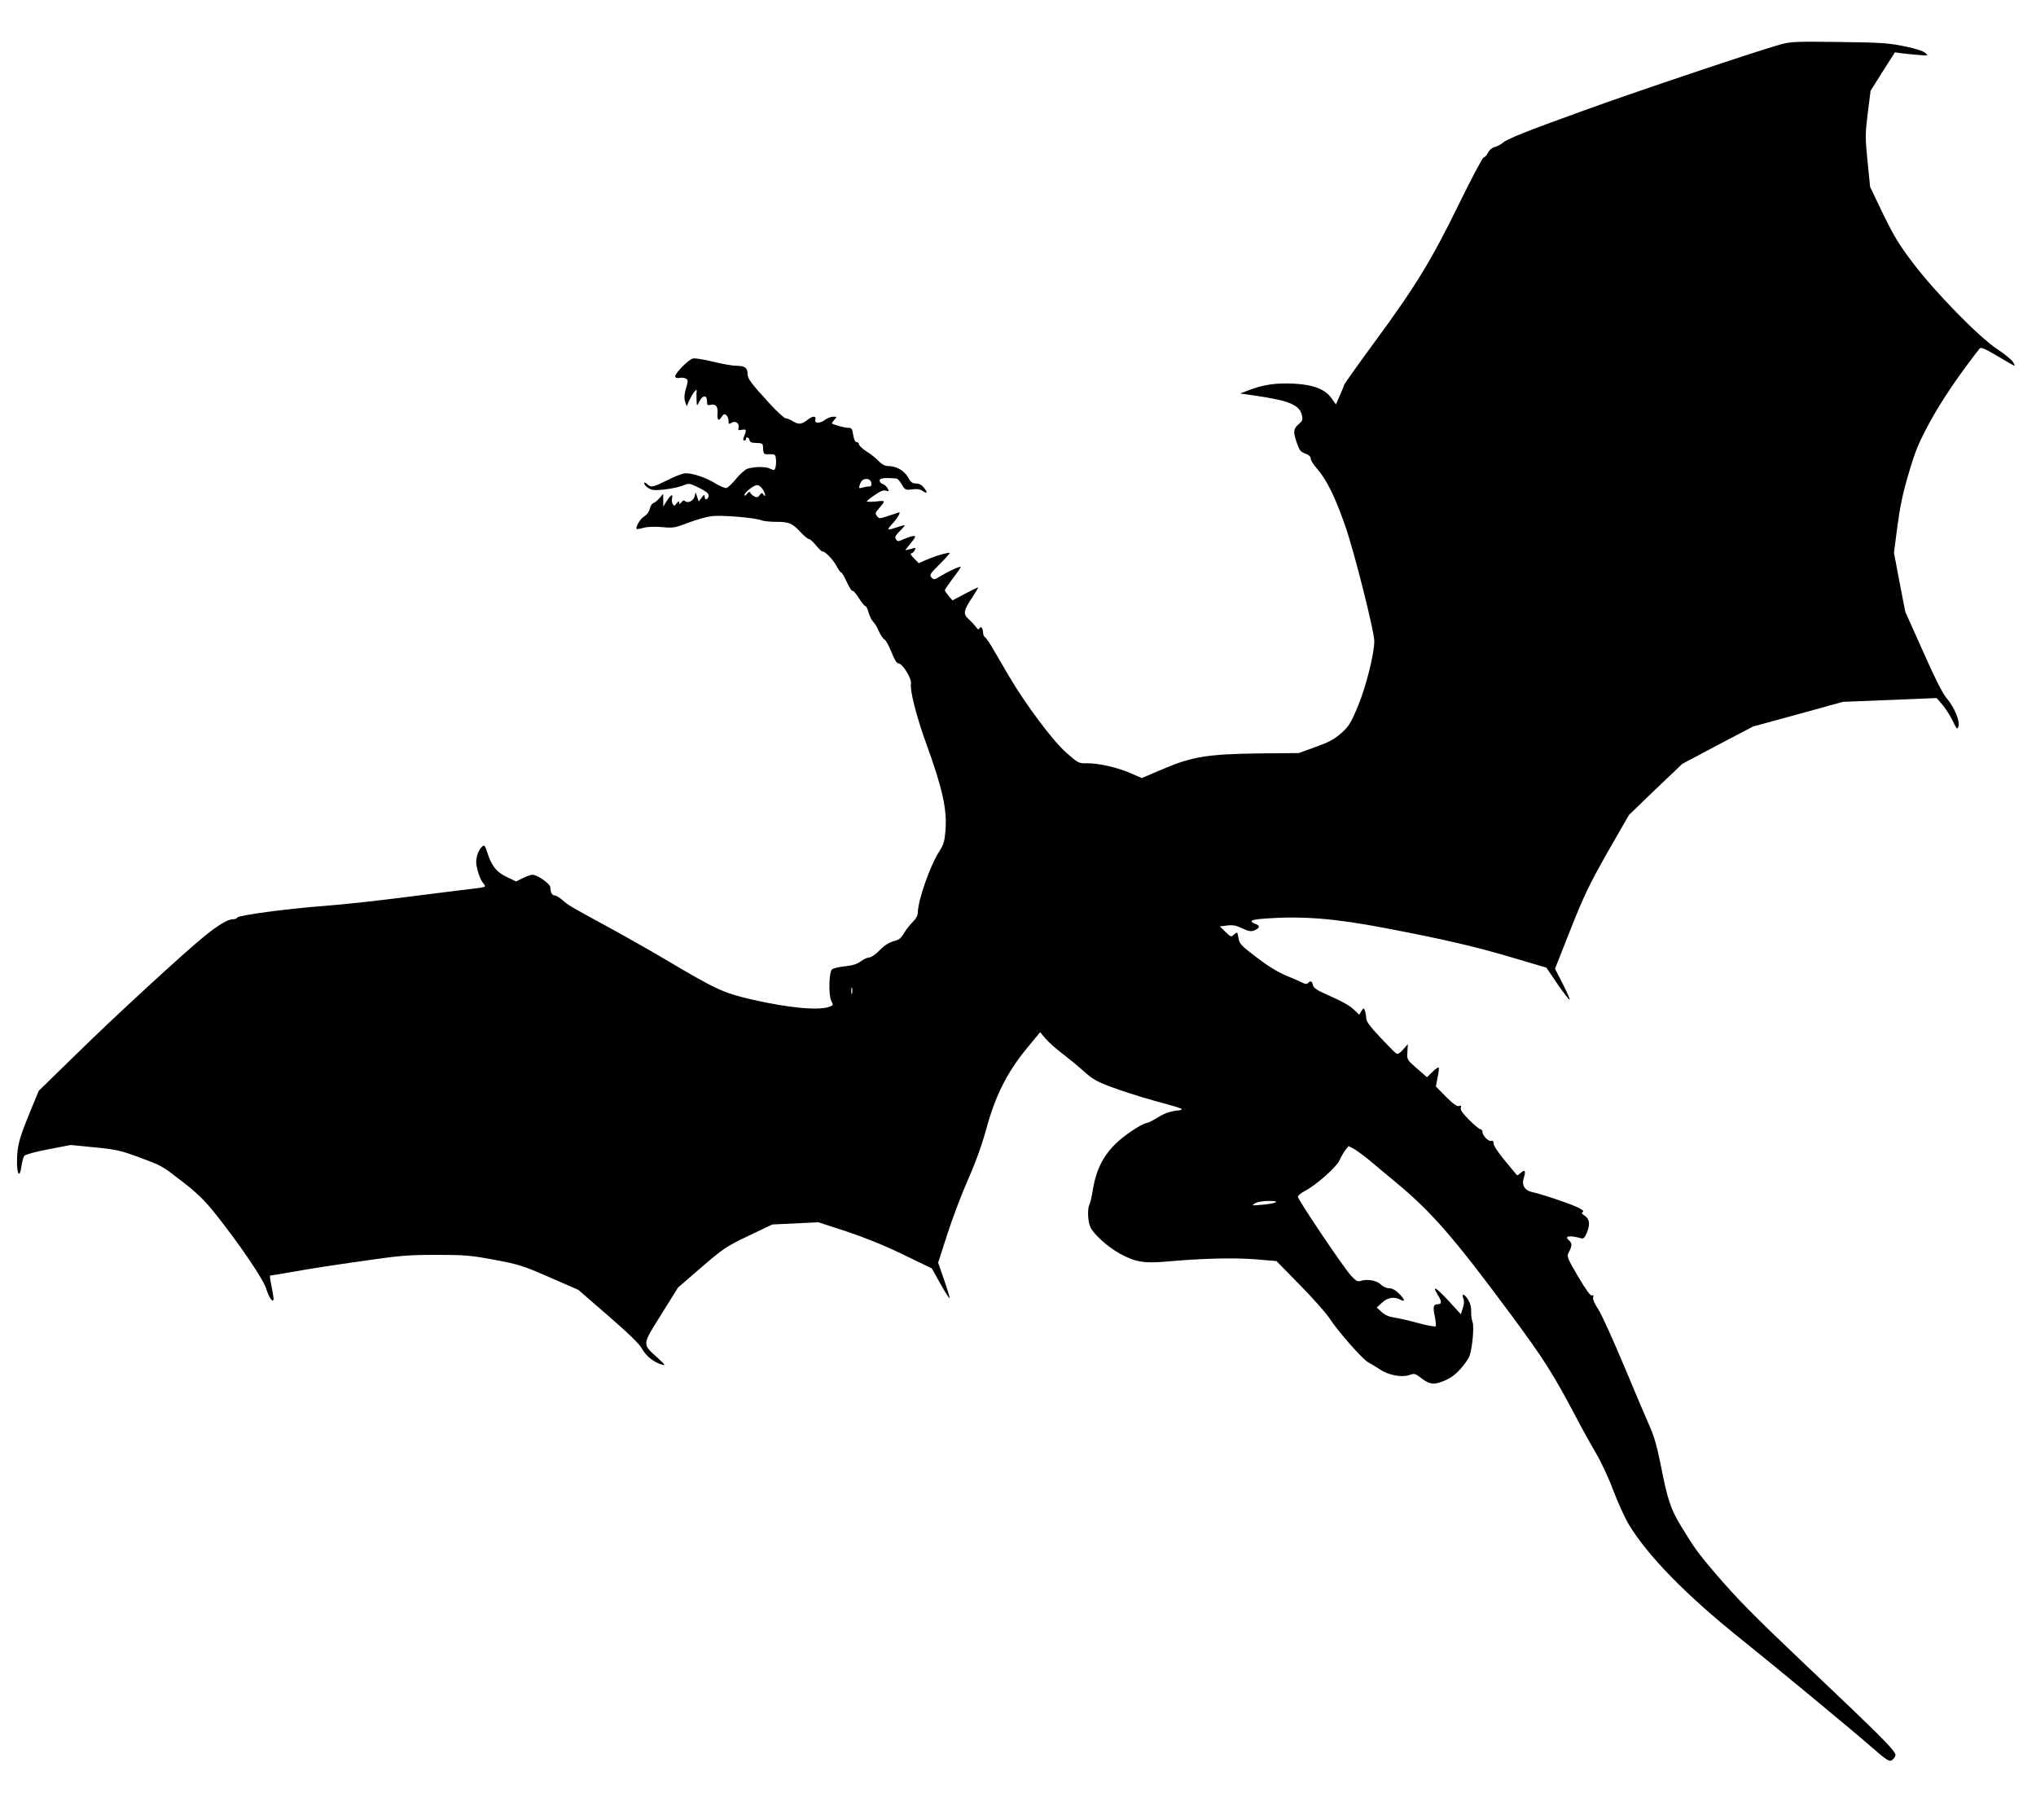
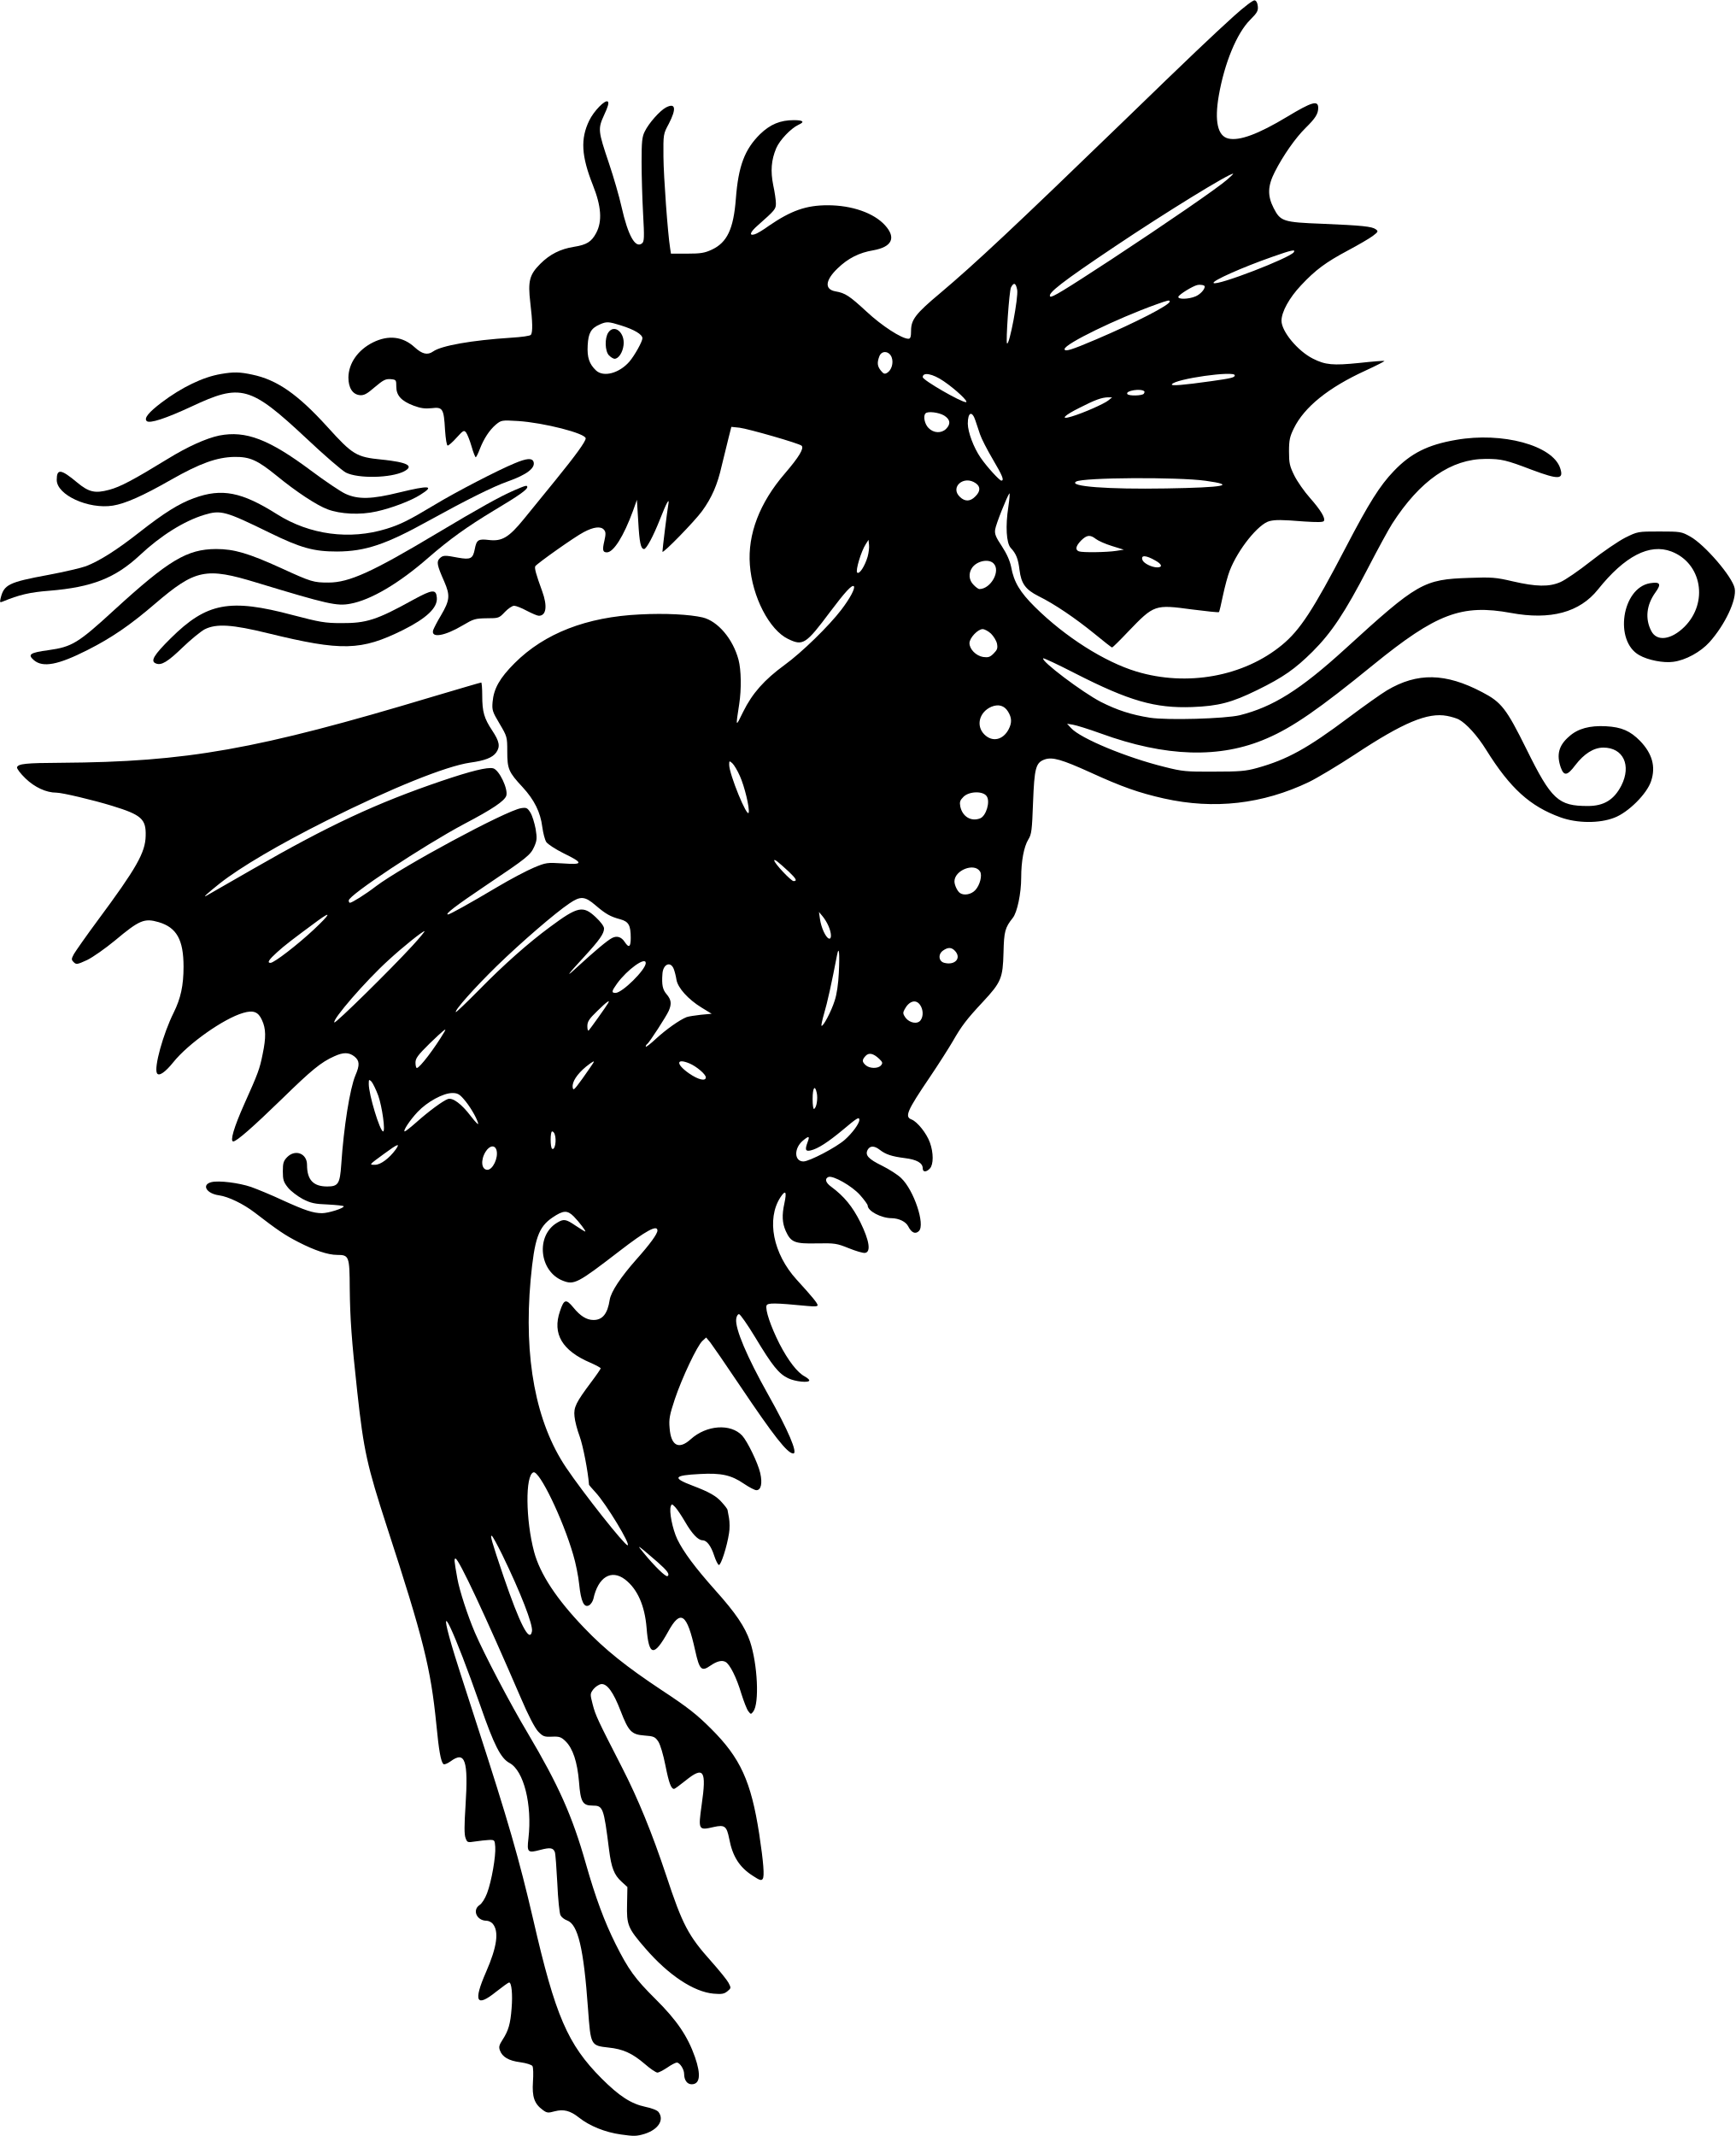
- <svg xmlns="http://www.w3.org/2000/svg" version="1.0" width="1280pt" height="1144pt" viewBox="0 0 1280 1144" preserveAspectRatio="xMidYMid meet">
-   <g transform="translate(0,1144) scale(0.1,-0.1)" fill="#000000" stroke="none">
-     <path d="M11195 11161 c-145 -40 -913 -298 -1230 -413 -379 -137 -492 -182 -520 -208 -11 -9 -32 -20 -47 -24 -17 -4 -34 -18 -43 -36 -9 -17 -21 -30 -28 -30 -6 0 -77 -134 -157 -297 -172 -353 -275 -520 -535 -873 -102 -139 -185 -256 -185 -260 0 -4 -12 -34 -26 -65 l-25 -58 -27 38 c-41 58 -113 86 -239 93 -111 5 -190 -6 -281 -41 l-56 -21 90 -13 c219 -31 285 -59 299 -125 6 -27 3 -35 -17 -52 -37 -31 -39 -49 -17 -115 18 -52 25 -62 55 -73 22 -8 34 -18 34 -31 0 -10 18 -39 40 -64 61 -70 114 -177 179 -365 57 -165 181 -658 181 -719 0 -79 -53 -290 -102 -407 -46 -110 -58 -129 -106 -172 -43 -38 -76 -56 -160 -86 l-107 -39 -245 -2 c-327 -4 -425 -20 -608 -98 l-134 -57 -71 31 c-86 37 -203 63 -274 62 -51 -1 -54 0 -130 67 -85 75 -256 304 -360 481 -31 53 -74 128 -97 166 -22 39 -46 74 -53 78 -7 4 -13 19 -13 32 0 27 -16 42 -23 23 -3 -9 -11 -5 -22 11 -10 13 -31 35 -46 49 -35 31 -32 53 23 135 21 32 38 61 38 63 0 3 -36 -14 -81 -38 l-81 -43 -24 28 c-13 16 -24 32 -24 36 0 4 23 38 50 74 28 36 50 69 50 72 0 8 -70 -23 -122 -54 -44 -27 -47 -28 -62 -12 -14 16 -10 22 49 81 36 36 65 68 65 72 0 9 -90 -17 -149 -43 l-45 -20 -30 31 c-17 16 -25 30 -19 30 7 0 17 9 23 19 9 18 8 19 -22 10 -18 -5 -34 -9 -36 -9 -2 0 13 20 34 45 30 37 33 45 18 45 -11 0 -37 -9 -60 -19 -38 -17 -41 -17 -51 -2 -9 14 -4 24 23 51 19 18 33 35 31 37 -2 2 -23 -4 -47 -12 -60 -21 -67 -19 -38 13 40 42 66 87 48 80 -8 -3 -39 -13 -69 -23 -52 -17 -55 -17 -68 1 -11 15 -10 21 5 38 52 61 53 60 -10 53 -32 -3 -58 -3 -58 1 0 4 23 22 50 40 35 24 55 32 70 27 20 -6 21 -5 10 15 -7 12 -21 25 -31 27 -10 3 -19 13 -19 22 0 15 31 19 107 12 6 -1 21 -17 32 -37 21 -35 24 -36 65 -31 30 4 49 2 65 -9 31 -22 36 -12 10 19 -14 18 -30 27 -49 27 -24 0 -34 8 -52 40 -24 42 -74 70 -126 70 -19 0 -39 11 -58 31 -16 17 -50 45 -77 61 -26 17 -47 37 -47 45 0 7 -6 13 -14 13 -10 0 -17 16 -22 45 -6 40 -9 45 -32 45 -21 0 -87 18 -101 27 -2 2 4 12 14 23 18 20 17 20 -7 20 -14 0 -36 -9 -50 -19 -32 -25 -70 -24 -62 1 7 24 -16 24 -47 0 -39 -30 -57 -33 -92 -12 -17 11 -39 20 -48 20 -8 0 -53 41 -100 92 -118 129 -139 157 -139 187 0 38 -17 51 -69 51 -25 0 -92 12 -149 26 -57 14 -113 23 -125 20 -31 -7 -121 -101 -112 -116 4 -6 16 -9 28 -6 11 3 28 1 38 -4 16 -9 16 -13 2 -61 -11 -37 -13 -60 -6 -83 l10 -31 15 35 c9 19 23 44 32 55 16 19 17 19 15 -10 -1 -16 0 -41 1 -55 1 -24 2 -24 18 8 20 40 47 39 47 -1 -1 -23 3 -27 20 -23 34 9 50 -9 46 -53 -3 -45 7 -52 27 -20 11 16 16 18 28 9 8 -7 14 -23 14 -36 0 -21 2 -23 19 -12 25 15 51 -4 44 -31 -4 -16 0 -18 23 -13 28 5 29 -1 9 -50 -4 -11 -3 -18 4 -18 6 0 11 5 11 10 0 17 18 11 22 -7 2 -13 13 -18 43 -18 28 0 40 -4 41 -15 4 -59 2 -57 41 -56 35 1 38 -2 41 -28 2 -15 1 -39 -2 -52 -6 -23 -8 -23 -34 -11 -27 14 -95 14 -143 0 -14 -5 -46 -33 -71 -63 -24 -30 -52 -56 -61 -58 -10 -2 -41 11 -70 29 -61 38 -151 67 -193 63 -16 -2 -66 -21 -110 -44 -92 -45 -100 -47 -126 -23 -10 9 -18 12 -18 6 0 -17 35 -43 61 -44 47 -3 145 13 182 28 36 15 40 15 85 -6 67 -32 83 -46 76 -65 -8 -21 -24 -21 -24 2 0 14 -4 13 -19 -7 l-18 -24 -10 29 -10 29 -6 -26 c-7 -28 -44 -46 -61 -29 -6 6 -14 3 -22 -8 -11 -14 -13 -14 -14 -2 0 11 -4 10 -16 -5 -13 -17 -16 -18 -24 -5 -6 8 -8 26 -5 38 8 31 -10 20 -36 -22 l-19 -31 0 40 -1 40 -22 -26 c-12 -14 -29 -29 -39 -32 -9 -3 -19 -19 -23 -36 -4 -19 -18 -37 -35 -48 -25 -14 -57 -69 -47 -79 2 -2 21 1 42 7 24 7 70 9 116 5 71 -7 82 -5 165 27 49 19 117 38 151 42 65 7 271 -10 312 -27 14 -5 54 -9 89 -9 82 0 102 -8 154 -64 23 -25 48 -45 55 -45 7 0 26 -18 44 -40 17 -21 35 -38 38 -37 15 4 70 -52 90 -92 12 -22 25 -41 30 -41 4 0 20 -27 35 -60 15 -33 31 -58 36 -55 4 3 22 -17 39 -45 17 -27 35 -50 41 -50 5 0 15 -19 21 -42 7 -24 20 -50 29 -58 9 -8 25 -34 35 -58 10 -24 26 -47 35 -52 9 -5 29 -41 44 -79 19 -48 33 -71 44 -72 26 0 85 -96 79 -128 -8 -39 35 -208 96 -376 102 -281 132 -415 121 -547 -6 -71 -12 -90 -43 -138 -56 -89 -131 -304 -131 -381 0 -15 -12 -37 -31 -55 -17 -16 -42 -48 -55 -70 -20 -34 -33 -44 -67 -52 -28 -8 -57 -26 -87 -57 -24 -25 -53 -45 -65 -45 -12 0 -36 -11 -54 -25 -24 -17 -52 -26 -102 -31 -39 -4 -74 -13 -80 -21 -18 -21 -20 -162 -3 -196 14 -26 13 -28 -11 -37 -67 -25 -255 -8 -490 46 -178 41 -223 62 -550 256 -88 52 -241 139 -340 193 -257 140 -262 143 -299 176 -19 16 -40 29 -49 29 -16 0 -27 20 -27 51 0 21 -82 79 -112 79 -9 0 -37 -9 -61 -21 l-43 -21 -58 28 c-65 31 -94 67 -122 152 -14 45 -19 51 -32 40 -26 -22 -43 -76 -37 -116 9 -49 25 -93 43 -115 8 -9 13 -19 10 -22 -3 -3 -45 -10 -94 -15 -49 -6 -228 -28 -399 -50 -170 -22 -398 -47 -505 -55 -243 -18 -553 -60 -558 -74 -2 -6 -15 -11 -29 -11 -30 0 -91 -36 -176 -105 -121 -97 -566 -506 -802 -738 l-241 -235 -51 -123 c-72 -176 -84 -219 -86 -311 -2 -94 17 -121 28 -39 4 27 12 56 18 64 7 8 71 26 152 41 l140 27 150 -15 c134 -13 164 -20 273 -60 155 -58 145 -52 282 -158 88 -68 135 -114 202 -197 149 -187 301 -410 321 -472 18 -60 47 -98 47 -63 -1 11 -7 47 -14 82 -7 34 -11 62 -7 62 4 0 72 11 151 25 80 15 268 44 419 65 247 36 294 40 474 40 181 0 215 -3 366 -31 154 -29 179 -37 346 -110 l181 -79 188 -163 c130 -113 195 -176 212 -207 25 -46 75 -86 126 -100 24 -8 21 -2 -27 42 -99 90 -100 78 22 273 l106 170 147 127 c138 119 156 131 296 198 l149 71 145 7 145 7 175 -57 c114 -38 239 -88 356 -145 l182 -88 56 -100 c31 -55 56 -94 56 -86 0 8 -16 61 -36 118 l-36 104 57 177 c31 97 90 253 131 346 49 111 88 220 115 319 55 203 129 352 249 499 l89 108 34 -40 c19 -23 66 -64 104 -93 38 -29 98 -78 134 -110 54 -50 81 -66 174 -101 61 -23 180 -61 265 -85 206 -56 207 -57 140 -65 -37 -5 -73 -18 -110 -41 -30 -19 -61 -35 -68 -35 -8 0 -38 -14 -66 -31 -171 -106 -248 -215 -276 -393 -6 -38 -15 -77 -20 -87 -14 -26 -12 -105 4 -142 18 -44 108 -126 186 -169 98 -54 152 -63 305 -49 217 19 414 24 550 13 l130 -11 145 -148 c80 -81 163 -175 185 -207 57 -88 212 -264 249 -283 17 -9 49 -28 71 -43 53 -36 136 -52 184 -36 33 12 38 11 79 -21 52 -40 83 -42 154 -9 50 22 97 68 140 136 21 32 39 196 25 230 -5 14 -9 43 -8 65 1 25 -6 52 -19 73 -24 38 -44 44 -30 7 6 -16 5 -36 -4 -61 l-12 -37 -35 38 c-112 125 -155 158 -110 84 26 -42 26 -59 2 -59 -29 0 -34 -15 -21 -75 6 -30 9 -59 6 -64 -3 -4 -50 4 -105 19 -55 15 -123 31 -151 35 -36 5 -62 16 -84 36 l-31 28 33 30 c35 33 77 40 114 20 34 -18 32 -1 -5 36 -23 23 -44 35 -63 35 -16 0 -39 10 -53 24 -27 26 -87 36 -128 22 -18 -6 -29 1 -60 34 -50 56 -333 476 -333 495 0 8 19 24 42 36 72 37 198 149 219 193 10 23 27 52 38 66 l19 24 35 -18 c18 -11 61 -42 95 -70 33 -28 109 -92 169 -141 228 -190 364 -347 732 -844 197 -267 255 -358 396 -625 37 -71 94 -174 127 -230 34 -57 82 -160 110 -236 28 -74 72 -171 98 -215 119 -197 360 -444 701 -717 234 -188 695 -569 823 -681 89 -78 113 -94 127 -86 10 5 21 19 25 31 7 24 -64 96 -596 600 -297 282 -400 387 -534 543 -111 130 -135 163 -219 302 -64 105 -84 165 -127 386 -22 110 -42 180 -67 235 -19 42 -91 212 -160 377 -69 165 -142 327 -164 361 -25 38 -37 67 -33 78 4 11 2 15 -8 11 -9 -4 -36 33 -87 119 -72 124 -72 125 -57 155 20 38 20 55 1 71 -34 29 0 35 77 14 12 -4 22 5 33 32 23 55 19 89 -11 109 -20 13 -23 19 -13 25 9 6 -4 16 -42 33 -61 27 -227 82 -277 92 -47 10 -67 44 -52 90 14 44 7 55 -20 30 -11 -10 -22 -16 -23 -14 -2 2 -36 43 -75 90 -42 51 -72 96 -72 109 0 15 -5 20 -14 17 -17 -7 -56 33 -56 56 0 9 -6 17 -13 17 -7 0 -39 27 -71 59 -41 41 -57 64 -52 76 4 12 2 15 -12 11 -12 -4 -36 13 -81 58 l-64 65 11 57 c7 32 10 60 7 62 -3 3 -21 -9 -40 -28 l-34 -33 -63 55 c-63 55 -63 56 -60 104 l3 49 -30 -34 c-20 -23 -33 -30 -43 -25 -8 5 -53 51 -101 102 -64 68 -87 99 -88 120 0 15 -4 36 -8 47 -8 19 -8 19 -22 -2 l-14 -23 -30 29 c-33 31 -71 52 -183 102 -54 24 -74 38 -78 56 -7 25 -14 29 -31 12 -8 -8 -17 -7 -34 2 -13 7 -60 27 -103 45 -53 22 -115 60 -187 115 -98 75 -107 85 -113 122 -7 39 -7 39 -27 22 -19 -18 -20 -18 -55 16 l-35 34 46 6 c37 4 58 0 95 -18 37 -18 54 -21 73 -14 36 14 42 30 14 40 -50 19 -36 29 51 35 240 18 439 2 759 -59 363 -69 570 -117 791 -183 l224 -66 70 -104 c39 -56 73 -100 76 -97 3 3 -17 47 -43 99 l-49 95 98 248 c85 214 117 280 232 484 l135 235 167 161 168 160 222 118 223 117 282 77 282 78 295 12 295 12 36 -41 c20 -23 49 -69 65 -102 25 -52 29 -57 36 -37 12 32 -24 121 -73 178 -28 34 -73 123 -150 297 l-111 248 -36 186 -35 185 22 169 c17 125 35 212 72 334 42 142 60 186 136 326 74 134 176 285 308 454 9 11 32 1 113 -47 56 -34 105 -61 107 -61 3 0 -2 12 -12 27 -10 14 -54 50 -98 79 -113 74 -390 357 -528 540 -88 115 -121 171 -189 310 l-81 169 -16 160 c-15 150 -15 169 1 302 l18 142 76 121 77 121 36 -5 c20 -3 68 -8 106 -11 70 -6 70 -6 48 13 -14 12 -64 28 -135 42 -99 20 -151 23 -408 26 -267 4 -302 2 -365 -15z m-5717 -2758 c2 -16 -2 -22 -15 -22 -10 1 -29 -3 -42 -7 -21 -6 -23 -5 -16 17 9 29 24 40 50 37 12 -2 21 -12 23 -25z m-684 -38 c9 -13 16 -30 16 -37 0 -9 -3 -9 -10 2 -9 13 -12 13 -24 -3 -11 -15 -18 -16 -34 -8 -11 6 -22 16 -25 23 -3 9 -9 7 -21 -7 -8 -11 -16 -15 -16 -8 0 16 58 63 80 63 10 0 25 -11 34 -25z m563 -3172 c-3 -10 -5 -2 -5 17 0 19 2 27 5 18 2 -10 2 -26 0 -35z m2662 -1313 c-8 -5 -47 -12 -85 -15 -65 -6 -67 -5 -44 9 15 9 49 15 85 15 41 0 55 -2 44 -9z" />
+ <svg xmlns="http://www.w3.org/2000/svg" version="1.0" width="1040pt" height="1280pt" viewBox="0 0 1040 1280" preserveAspectRatio="xMidYMid meet">
+   <g transform="translate(0,1280) scale(0.1,-0.1)" fill="#000000" stroke="none">
+     <path d="M7394 12703 c-129 -117 -258 -239 -659 -628 -652 -631 -892 -856 -1102 -1033 -146 -122 -173 -158 -173 -224 0 -37 -4 -48 -16 -48 -40 0 -160 78 -250 162 -103 95 -128 112 -187 122 -67 12 -62 66 13 138 62 60 129 94 213 108 113 20 139 75 71 150 -67 74 -199 120 -344 120 -129 0 -219 -32 -352 -123 -34 -25 -73 -48 -85 -51 -36 -11 -28 13 18 53 104 92 109 98 109 132 0 19 -7 68 -16 109 -17 85 -12 151 18 222 21 49 88 119 133 140 40 18 29 28 -28 28 -81 0 -141 -25 -202 -84 -92 -91 -130 -190 -145 -387 -14 -181 -52 -262 -144 -305 -43 -20 -67 -24 -148 -24 l-97 0 -5 33 c-14 86 -39 427 -40 548 -1 134 -1 136 32 197 47 91 41 128 -17 98 -36 -19 -103 -94 -127 -144 -16 -31 -19 -61 -19 -182 0 -80 4 -219 9 -310 8 -143 7 -167 -6 -178 -40 -33 -84 45 -123 218 -14 63 -48 180 -75 260 -66 196 -68 207 -29 292 23 49 29 72 22 79 -15 15 -85 -57 -112 -114 -53 -109 -47 -212 22 -386 51 -128 57 -217 20 -287 -28 -53 -57 -71 -133 -83 -82 -13 -145 -45 -202 -102 -65 -65 -75 -103 -60 -232 14 -116 15 -177 4 -193 -4 -7 -56 -14 -122 -18 -231 -15 -415 -47 -464 -82 -34 -24 -66 -16 -111 25 -71 65 -157 75 -250 29 -90 -45 -146 -125 -147 -210 0 -62 25 -102 69 -106 24 -2 42 7 89 48 50 42 64 50 94 48 34 -3 35 -4 35 -45 0 -53 30 -86 104 -114 43 -16 68 -19 108 -15 66 8 73 -2 80 -130 4 -55 10 -94 16 -94 6 0 30 21 54 48 40 44 44 46 57 29 7 -10 22 -47 32 -82 10 -36 22 -65 25 -65 3 0 14 21 24 48 25 64 57 113 96 147 33 27 35 28 134 22 154 -10 405 -74 405 -104 0 -19 -62 -104 -179 -248 -67 -82 -154 -189 -192 -236 -89 -109 -130 -134 -208 -125 -66 8 -75 1 -86 -56 -11 -56 -25 -63 -99 -50 -82 16 -91 15 -111 -4 -20 -20 -16 -41 27 -138 37 -85 34 -113 -20 -205 -22 -36 -42 -76 -46 -87 -15 -50 69 -36 178 29 64 38 74 41 143 42 72 0 74 1 109 38 19 20 44 37 55 37 11 0 45 -13 76 -30 31 -16 63 -30 72 -30 45 0 53 58 20 148 -37 101 -47 139 -41 149 13 18 236 176 290 204 60 32 103 37 122 14 11 -13 11 -26 2 -66 -13 -55 -10 -69 15 -69 40 0 101 97 157 250 l23 65 8 -130 c7 -126 15 -165 35 -165 14 0 55 76 96 180 40 102 58 133 49 85 -7 -39 -35 -266 -35 -281 0 -16 194 183 238 244 58 80 92 158 117 270 14 59 33 136 42 171 l16 63 49 -5 c54 -7 358 -94 372 -108 16 -15 -15 -67 -100 -166 -152 -176 -224 -365 -210 -548 14 -192 117 -390 229 -444 89 -43 106 -33 253 164 88 117 130 163 141 152 10 -11 -23 -73 -75 -141 -73 -96 -238 -257 -339 -330 -123 -90 -194 -170 -249 -281 -46 -95 -46 -96 -24 45 14 91 12 206 -4 266 -33 125 -124 232 -215 254 -77 18 -224 26 -376 18 -319 -15 -572 -113 -751 -292 -90 -90 -125 -153 -132 -233 -4 -48 -1 -58 42 -130 45 -76 46 -79 46 -166 0 -105 8 -124 92 -214 70 -76 107 -150 118 -239 5 -36 15 -76 24 -90 9 -13 55 -43 103 -67 121 -59 120 -70 -4 -61 -95 6 -101 5 -173 -25 -41 -17 -140 -69 -219 -116 -170 -101 -286 -165 -296 -165 -22 0 47 53 224 172 252 169 270 184 293 235 16 37 17 50 8 106 -7 36 -20 79 -31 97 -18 29 -24 32 -56 27 -92 -15 -712 -349 -870 -468 -62 -48 -144 -99 -156 -99 -4 0 -7 6 -7 14 0 32 447 328 693 459 168 88 240 137 251 168 13 39 -42 156 -79 165 -34 8 -132 -16 -309 -76 -388 -132 -674 -265 -1131 -528 -148 -85 -273 -157 -277 -159 -27 -15 4 13 79 73 123 97 352 232 641 377 390 195 715 326 860 347 88 12 134 30 156 61 25 36 19 66 -24 131 -49 74 -60 112 -60 211 0 42 -3 77 -6 77 -4 0 -133 -38 -288 -84 -1061 -319 -1475 -392 -2231 -397 -212 -1 -256 -6 -263 -27 -2 -8 21 -38 51 -67 55 -53 124 -85 185 -85 34 0 220 -44 334 -79 176 -54 204 -79 201 -180 -2 -100 -55 -193 -287 -506 -69 -93 -133 -185 -143 -202 -16 -30 -16 -34 -1 -49 15 -15 21 -14 80 13 35 17 110 70 167 117 147 123 176 135 262 110 108 -32 149 -106 149 -267 0 -113 -17 -190 -59 -275 -63 -126 -120 -331 -100 -364 12 -19 49 6 98 67 89 111 301 261 418 295 61 18 91 7 113 -43 24 -51 25 -104 4 -204 -18 -90 -27 -114 -110 -299 -62 -139 -87 -224 -66 -224 20 0 118 86 292 255 176 172 234 220 313 255 54 25 88 25 121 -1 31 -25 33 -51 6 -113 -33 -79 -70 -309 -85 -536 -8 -114 -18 -130 -84 -130 -84 0 -121 40 -121 130 0 68 -70 95 -119 46 -22 -23 -26 -35 -26 -85 0 -51 4 -64 31 -98 17 -21 57 -51 88 -68 49 -25 72 -30 152 -33 52 -3 94 -7 94 -11 0 -12 -93 -41 -130 -41 -53 0 -103 17 -235 77 -66 31 -151 66 -190 80 -73 25 -194 40 -238 29 -61 -15 -30 -69 46 -79 56 -8 145 -51 213 -103 139 -107 182 -136 262 -177 97 -50 178 -77 232 -77 72 0 75 -7 76 -202 2 -180 11 -307 45 -618 39 -356 59 -443 178 -810 219 -672 262 -845 296 -1183 15 -158 27 -223 42 -238 5 -5 23 2 43 16 88 65 107 6 90 -264 -8 -120 -8 -175 0 -195 10 -28 12 -28 58 -21 26 4 63 8 82 9 34 1 35 0 38 -41 4 -56 -22 -207 -49 -278 -12 -32 -31 -62 -45 -71 -45 -30 -17 -94 42 -94 11 0 28 -8 36 -17 40 -46 27 -139 -39 -290 -78 -178 -59 -215 61 -118 38 30 73 55 77 55 15 0 22 -72 15 -155 -7 -93 -19 -134 -54 -188 -20 -31 -24 -43 -16 -64 14 -39 52 -62 122 -71 36 -5 68 -15 73 -23 5 -8 6 -50 3 -94 -6 -90 8 -132 59 -169 24 -18 32 -19 71 -8 54 14 93 4 145 -37 64 -51 158 -89 253 -102 77 -11 93 -11 142 4 81 26 118 83 83 130 -7 11 -41 24 -80 32 -85 18 -156 64 -262 170 -203 204 -277 375 -409 950 -85 366 -149 588 -341 1180 -68 209 -135 418 -148 465 -91 312 13 92 172 -362 82 -236 122 -315 175 -343 85 -46 136 -249 113 -451 -10 -85 -5 -90 73 -69 57 15 75 12 85 -13 4 -9 10 -94 15 -188 4 -94 13 -180 19 -191 6 -12 23 -25 39 -31 66 -23 100 -167 126 -530 16 -220 16 -220 123 -232 87 -9 142 -34 218 -99 32 -28 66 -51 75 -51 8 0 35 14 59 30 24 17 50 30 57 30 18 0 44 -40 44 -68 0 -37 18 -62 45 -62 50 0 57 56 20 163 -44 125 -108 220 -236 347 -123 122 -163 177 -240 331 -66 132 -120 277 -178 481 -81 286 -164 471 -347 780 -107 179 -263 477 -318 605 -44 103 -92 251 -105 323 -20 112 -20 120 -11 120 19 0 180 -345 391 -834 45 -106 84 -180 104 -202 29 -30 37 -33 83 -31 44 2 55 -2 81 -27 44 -43 71 -124 81 -244 9 -121 22 -142 81 -142 63 0 67 -10 99 -264 14 -109 30 -151 75 -192 l35 -32 -2 -103 c-3 -124 4 -143 109 -264 139 -161 290 -261 409 -272 49 -4 63 -2 83 14 23 19 23 20 7 51 -9 17 -56 75 -104 129 -137 153 -172 219 -269 513 -85 255 -168 459 -266 650 -145 283 -158 310 -175 376 -16 62 -16 64 4 91 12 15 33 29 47 31 35 4 73 -48 116 -160 48 -124 65 -142 142 -148 57 -4 65 -8 84 -36 12 -18 30 -78 43 -144 21 -106 34 -140 52 -140 4 0 35 23 70 51 108 87 125 60 95 -147 -21 -151 -20 -154 74 -132 64 14 76 5 91 -70 20 -107 62 -172 142 -223 41 -27 51 -30 59 -18 11 16 5 96 -21 269 -49 315 -112 455 -289 631 -86 86 -141 129 -296 231 -211 140 -338 241 -465 374 -165 172 -263 321 -299 454 -51 191 -54 461 -4 477 35 12 176 -279 238 -493 15 -49 31 -129 36 -178 11 -104 29 -142 59 -126 11 6 22 23 26 38 28 131 107 180 190 117 74 -57 118 -156 129 -290 13 -171 44 -176 129 -23 75 137 113 110 162 -112 26 -117 38 -129 92 -91 38 26 68 34 90 22 26 -14 66 -93 95 -191 15 -47 33 -94 42 -105 15 -19 15 -19 29 -2 38 49 26 285 -19 420 -30 88 -86 171 -208 307 -122 137 -191 230 -228 306 -29 62 -50 167 -39 198 5 15 8 14 27 -6 12 -13 38 -52 59 -88 41 -71 78 -110 104 -110 25 0 51 -33 70 -92 9 -28 22 -54 28 -56 12 -4 49 110 61 190 5 27 4 68 0 91 -4 23 -8 45 -9 49 0 4 -14 23 -32 43 -34 40 -77 64 -177 102 -124 47 -115 62 44 70 127 7 187 -6 263 -58 31 -21 65 -39 75 -39 28 0 37 41 23 103 -14 61 -77 190 -108 224 -69 74 -214 64 -309 -22 -71 -64 -118 -39 -126 67 -5 54 0 79 31 173 43 128 134 321 166 350 l22 20 25 -30 c13 -17 92 -131 175 -255 205 -305 287 -410 322 -410 29 0 -30 139 -150 352 -128 228 -199 396 -192 454 2 16 9 29 17 29 7 0 51 -63 97 -139 103 -171 141 -218 197 -245 43 -21 127 -29 127 -13 0 5 -12 15 -26 23 -45 23 -101 96 -153 197 -53 105 -86 204 -77 229 7 16 48 16 244 -3 42 -4 62 -3 62 4 0 12 -31 50 -126 154 -141 155 -182 362 -97 493 31 47 39 35 24 -35 -16 -73 -13 -119 8 -167 31 -68 54 -77 187 -74 107 2 119 0 191 -29 42 -17 86 -30 97 -28 37 5 26 74 -28 184 -47 94 -97 155 -174 212 -35 25 -41 49 -17 59 28 10 141 -54 189 -108 25 -28 46 -57 46 -63 0 -33 81 -76 144 -76 44 -1 85 -21 99 -49 19 -38 43 -49 64 -28 39 38 -30 245 -106 317 -20 20 -72 53 -114 74 -84 41 -104 64 -87 96 14 25 40 25 72 0 36 -28 72 -40 151 -50 72 -9 107 -29 107 -62 0 -23 22 -23 43 0 22 24 22 94 0 155 -20 56 -75 124 -109 138 -44 16 -30 50 109 255 52 77 113 173 137 214 52 91 82 131 182 238 108 116 118 141 122 293 3 128 9 150 56 209 26 33 50 146 50 241 0 98 16 185 43 229 19 30 22 55 28 220 8 208 16 240 70 259 46 16 102 0 274 -78 188 -86 290 -122 441 -156 300 -67 591 -34 869 99 49 24 173 98 275 165 289 191 436 253 552 231 27 -5 58 -15 70 -21 46 -25 111 -96 165 -183 144 -231 263 -338 445 -404 100 -36 234 -37 323 -2 84 32 195 143 220 219 29 87 7 165 -66 241 -59 60 -111 83 -205 88 -97 5 -168 -14 -220 -61 -63 -54 -77 -110 -50 -187 19 -52 39 -49 87 15 52 68 110 105 168 105 119 0 169 -106 108 -227 -44 -86 -105 -123 -201 -123 -177 0 -218 37 -368 341 -121 244 -150 281 -265 341 -220 116 -389 119 -571 11 -35 -21 -138 -94 -230 -163 -247 -185 -368 -252 -548 -302 -68 -19 -105 -22 -259 -22 -165 -1 -189 1 -295 28 -228 56 -505 171 -561 233 l-24 26 36 -6 c19 -3 93 -26 165 -52 390 -142 716 -152 996 -30 154 66 313 176 638 441 379 308 530 365 825 311 237 -44 412 3 522 141 160 200 309 277 440 227 182 -70 223 -306 78 -451 -80 -79 -166 -90 -199 -25 -38 73 -29 156 25 231 37 51 29 65 -33 55 -168 -29 -216 -346 -64 -431 52 -30 146 -48 203 -40 74 9 165 59 218 118 93 104 164 254 151 322 -13 69 -180 263 -267 311 -52 29 -58 30 -184 30 -130 0 -130 0 -205 -37 -41 -21 -134 -84 -206 -141 -72 -57 -154 -113 -182 -125 -68 -30 -146 -28 -285 4 -102 24 -126 26 -262 21 -274 -9 -308 -28 -745 -427 -269 -245 -431 -346 -630 -396 -88 -21 -433 -31 -538 -15 -113 18 -196 45 -295 95 -110 57 -361 246 -345 261 2 3 88 -37 189 -89 327 -167 482 -211 704 -203 158 6 237 27 390 102 155 76 226 126 331 230 114 114 194 234 332 500 60 116 125 235 145 266 167 260 354 389 561 389 94 0 121 -6 278 -66 161 -60 191 -58 168 11 -45 136 -346 218 -624 169 -169 -29 -271 -80 -373 -187 -83 -86 -150 -193 -286 -454 -198 -380 -276 -499 -384 -588 -229 -189 -569 -251 -873 -159 -191 58 -426 207 -607 386 -90 89 -127 150 -143 240 -8 38 -26 79 -56 125 -37 55 -44 74 -40 100 4 31 72 200 85 216 4 4 1 -32 -6 -80 -18 -116 -12 -217 14 -246 33 -35 45 -66 53 -133 10 -81 36 -117 113 -156 96 -47 222 -133 334 -224 56 -46 104 -84 108 -84 3 0 47 43 97 96 155 161 158 162 381 132 86 -11 160 -19 162 -16 3 2 13 47 24 99 11 52 29 120 41 150 50 128 171 278 237 296 36 9 72 9 209 -2 79 -5 113 -5 118 3 10 17 -18 64 -84 139 -33 37 -75 97 -93 133 -28 57 -32 74 -32 145 0 68 5 89 29 138 62 127 206 244 429 346 65 30 116 56 114 58 -3 2 -70 -3 -151 -12 -158 -16 -203 -12 -278 26 -91 46 -188 163 -188 227 0 53 47 138 117 212 87 93 148 138 281 209 62 33 129 72 149 87 33 25 34 28 18 40 -23 17 -83 23 -320 33 -235 9 -251 14 -292 94 -38 74 -36 133 7 217 49 97 124 204 184 263 60 59 76 85 76 121 0 47 -39 35 -185 -53 -174 -105 -288 -147 -354 -131 -64 15 -83 105 -57 256 34 196 108 375 188 455 42 42 49 54 46 82 -2 20 -9 33 -19 35 -9 2 -63 -39 -125 -95z m-38 -978 c-56 -50 -369 -265 -696 -480 -280 -183 -358 -231 -366 -222 -19 18 71 88 389 301 301 202 683 437 707 435 3 0 -12 -15 -34 -34z m398 -436 c-21 -34 -462 -204 -481 -185 -12 12 172 94 352 157 116 41 141 46 129 28z m-1658 -226 c8 -44 -47 -336 -61 -321 -8 8 13 316 24 336 17 32 29 27 37 -15z m1124 20 c0 -18 -27 -47 -55 -59 -43 -18 -108 -19 -103 -2 5 14 86 64 114 70 20 4 44 -1 44 -9z m-210 -90 c0 -21 -202 -125 -441 -227 -148 -63 -189 -76 -189 -58 0 31 313 183 550 268 72 26 80 27 80 17z m-3289 -143 c80 -25 129 -54 129 -77 0 -20 -48 -105 -78 -140 -61 -70 -155 -95 -200 -53 -41 39 -54 78 -50 151 4 74 20 102 73 125 40 18 53 17 126 -6z m1623 -192 c12 -33 -1 -76 -27 -92 -15 -9 -22 -7 -38 13 -21 26 -24 47 -9 86 14 37 60 32 74 -7z m311 -142 c72 -49 153 -125 134 -126 -30 0 -259 132 -259 150 0 32 59 21 125 -24z m1745 35 c0 -13 -19 -18 -140 -35 -170 -24 -244 -30 -237 -19 20 33 377 83 377 54z m-542 -96 c2 -2 1 -8 -3 -14 -8 -13 -92 -15 -99 -2 -13 20 83 35 102 16z m-215 -54 c-24 -20 -150 -76 -221 -97 -72 -22 -46 6 49 53 92 47 131 61 169 62 l25 0 -22 -18z m-985 -91 c37 -23 41 -51 12 -80 -28 -28 -75 -26 -105 5 -24 23 -34 73 -18 88 13 14 79 6 111 -13z m188 -31 c6 -19 18 -55 27 -81 8 -25 43 -93 76 -149 59 -100 71 -129 52 -129 -11 0 -87 83 -124 137 -42 61 -76 152 -77 204 0 70 26 80 46 18z m1379 -360 c188 -26 116 -40 -236 -46 -349 -6 -588 12 -540 41 39 25 612 28 776 5z m-1377 -15 c29 -20 28 -49 -3 -79 -30 -31 -62 -32 -92 -3 -62 58 23 133 95 82z m720 -334 c14 -11 57 -30 96 -42 l71 -22 -45 -7 c-57 -9 -203 -11 -224 -3 -24 9 -19 32 13 65 35 34 54 36 89 9z m-1368 -105 c-17 -58 -50 -109 -63 -96 -11 11 24 129 52 171 l16 25 3 -30 c2 -16 -2 -48 -8 -70z m1724 -24 c40 -22 45 -41 11 -41 -32 0 -81 24 -88 44 -12 31 20 30 77 -3z m-970 -17 c45 -44 -16 -154 -85 -154 -5 0 -21 11 -34 25 -29 28 -32 70 -9 103 29 41 99 55 128 26z m-15 -421 c16 -16 32 -42 36 -60 5 -27 2 -37 -20 -59 -22 -22 -32 -25 -63 -21 -43 7 -82 47 -82 83 0 31 50 84 79 84 11 0 34 -12 50 -27z m102 -467 c23 -37 24 -67 4 -106 -34 -65 -98 -79 -146 -31 -52 52 -30 135 43 166 42 17 77 7 99 -29z m-1607 -386 c28 -62 59 -191 53 -219 -8 -37 -117 230 -117 286 0 25 1 25 19 9 10 -9 31 -44 45 -76z m1479 -121 c23 -32 -3 -119 -39 -133 -54 -21 -106 10 -119 71 -5 27 -2 37 19 58 34 34 117 36 139 4z m-1185 -453 c44 -42 51 -56 28 -56 -15 0 -116 107 -116 124 0 10 23 -8 88 -68z m1145 2 c15 -22 0 -82 -28 -112 -24 -26 -67 -34 -91 -18 -16 10 -34 48 -34 70 0 67 119 114 153 60z m-2304 -203 c62 -53 89 -68 149 -84 50 -14 62 -36 62 -112 0 -54 -11 -62 -36 -24 -20 31 -47 39 -76 24 -28 -14 -107 -81 -203 -169 -81 -76 -71 -59 39 60 88 96 116 135 116 166 0 13 -20 40 -50 68 -76 71 -107 65 -274 -59 -129 -95 -278 -227 -423 -375 -76 -77 -139 -137 -141 -135 -10 9 113 147 245 276 145 141 350 318 435 375 67 46 93 44 157 -11z m1396 -124 c19 -43 20 -82 2 -75 -19 7 -46 66 -53 117 l-6 42 21 -25 c12 -14 28 -40 36 -59z m-3085 -22 c-95 -89 -237 -199 -259 -199 -22 0 -10 19 40 64 45 41 92 77 244 189 85 62 75 40 -25 -54z m592 -96 c-136 -148 -461 -467 -468 -460 -15 15 187 249 325 374 86 79 202 172 215 173 4 0 -28 -39 -72 -87z m3252 -32 c39 -43 -1 -87 -64 -71 -35 8 -40 52 -8 74 30 21 51 20 72 -3z m-697 -131 c-3 -65 -12 -129 -25 -167 -20 -64 -70 -158 -79 -150 -2 3 5 36 16 74 18 59 47 190 77 348 12 63 17 14 11 -105z m-1157 59 c0 -40 -141 -179 -181 -179 -26 0 -24 10 9 56 61 84 172 164 172 123z m168 -36 c6 -16 13 -44 16 -64 8 -49 71 -118 149 -166 l62 -38 -65 -6 c-36 -4 -74 -10 -85 -14 -43 -17 -123 -74 -183 -129 -34 -32 -62 -53 -62 -48 0 6 4 13 9 16 12 8 114 165 129 199 18 42 15 66 -13 99 -24 28 -30 56 -25 123 4 58 49 77 68 28z m-394 -205 c-10 -18 -105 -151 -115 -162 -5 -6 -9 4 -9 24 0 28 10 44 60 92 57 56 79 71 64 46z m1870 -10 c19 -27 21 -68 3 -92 -18 -25 -65 -17 -90 15 -16 23 -17 30 -6 50 27 51 68 63 93 27z m-2850 -160 c-59 -100 -149 -218 -166 -218 -4 0 -8 14 -8 32 0 26 14 45 85 115 82 79 105 98 89 71z m2605 -163 c21 -20 22 -26 11 -39 -17 -21 -69 -20 -92 1 -22 20 -23 31 -1 55 20 22 47 16 82 -17z m-1715 -27 c-4 -7 -33 -48 -63 -91 -51 -70 -56 -75 -59 -52 -4 32 26 78 80 123 43 34 54 39 42 20z m579 -1 c42 -18 97 -65 97 -83 0 -25 -45 -15 -101 24 -80 56 -77 93 4 59z m-1866 -193 c23 -65 44 -214 29 -214 -19 0 -86 221 -86 284 0 28 1 29 16 15 8 -9 27 -47 41 -85z m2628 16 c7 -33 -1 -87 -16 -95 -5 -4 -9 22 -9 59 0 69 14 88 25 36z m-2117 -35 c35 -39 77 -109 87 -145 5 -15 -12 1 -43 41 -56 74 -109 113 -138 103 -30 -11 -113 -72 -185 -136 -36 -32 -69 -58 -73 -58 -14 0 29 66 77 117 58 61 153 113 208 113 30 0 43 -7 67 -35z m2372 -126 c0 -22 -42 -79 -87 -119 -52 -46 -213 -130 -248 -130 -56 0 -58 79 -3 125 36 30 42 28 28 -9 -17 -46 -13 -57 18 -50 44 10 105 50 194 124 83 70 98 80 98 59z m-1826 -85 c13 -35 2 -99 -15 -88 -12 7 -12 104 0 104 5 0 12 -7 15 -16z m-953 -93 c-38 -52 -90 -91 -123 -91 -37 0 -39 -2 54 66 83 61 98 66 69 25z m605 -5 c11 -45 -23 -116 -55 -116 -36 0 -42 58 -11 108 24 39 57 43 66 8z m463 -396 c32 -33 76 -90 68 -90 -3 0 -28 16 -57 35 -59 40 -71 42 -111 18 -130 -77 -108 -293 35 -348 67 -26 88 -15 336 176 162 125 230 162 230 125 0 -20 -44 -81 -127 -174 -92 -104 -151 -192 -159 -241 -13 -84 -43 -121 -97 -121 -41 0 -79 23 -121 75 -44 53 -56 50 -80 -22 -47 -136 13 -237 182 -309 34 -15 62 -30 62 -34 0 -3 -25 -40 -56 -81 -92 -123 -107 -152 -101 -207 2 -26 16 -80 31 -120 20 -55 50 -209 56 -290 0 -1 17 -21 39 -45 64 -69 214 -317 192 -317 -18 0 -264 311 -368 465 -182 270 -255 657 -213 1125 23 248 47 317 131 374 65 44 89 45 128 6z m-429 -2027 c109 -224 186 -421 178 -459 -14 -72 -73 44 -171 331 -71 210 -82 249 -69 241 5 -3 33 -54 62 -113z m931 -44 c59 -52 75 -74 59 -84 -10 -6 -76 58 -141 137 -49 59 -43 55 82 -53z" />
+     <path d="M3646 10808 c-23 -33 -21 -113 4 -138 11 -11 26 -20 33 -20 24 0 49 38 54 82 9 75 -55 128 -91 76z" />
+     <path d="M1325 10559 c-108 -18 -235 -79 -358 -172 -76 -58 -105 -93 -88 -110 17 -17 114 15 269 87 296 139 351 124 687 -190 108 -102 215 -194 238 -206 74 -37 269 -33 348 7 63 33 22 55 -134 71 -152 15 -174 29 -326 197 -177 195 -301 281 -449 312 -74 16 -112 17 -187 4z" />
+     <path d="M1314 10190 c-77 -16 -189 -66 -309 -140 -204 -125 -285 -168 -350 -185 -85 -23 -122 -15 -193 44 -97 81 -122 84 -122 15 0 -90 190 -177 336 -154 75 12 179 58 349 155 174 99 275 135 380 137 93 1 137 -19 252 -112 117 -96 241 -178 306 -202 76 -29 196 -35 293 -13 91 20 207 64 263 100 88 55 56 58 -126 14 -165 -41 -247 -43 -323 -8 -30 14 -122 76 -205 138 -253 189 -392 242 -551 211z" />
+     <path d="M3085 10024 c-100 -41 -353 -172 -480 -249 -155 -93 -205 -118 -289 -144 -220 -68 -460 -36 -655 87 -212 134 -331 158 -498 97 -89 -32 -179 -88 -328 -205 -139 -109 -240 -172 -320 -203 -27 -10 -129 -34 -225 -52 -238 -44 -266 -58 -286 -139 -6 -26 -5 -28 12 -21 99 41 163 56 280 65 256 21 395 76 542 213 126 118 265 205 387 242 99 30 126 22 390 -107 188 -92 265 -113 405 -113 170 1 292 42 550 185 221 122 387 205 473 235 116 41 168 82 154 119 -9 22 -41 20 -112 -10z" />
+     <path d="M3080 9861 c-85 -37 -207 -105 -465 -259 -384 -230 -523 -293 -646 -293 -90 0 -102 3 -285 87 -196 89 -281 114 -389 114 -174 -1 -283 -66 -610 -365 -218 -200 -253 -221 -394 -241 -112 -15 -127 -26 -88 -60 54 -46 145 -29 324 62 142 72 253 148 401 275 243 208 305 221 612 127 425 -129 479 -141 559 -126 122 22 291 121 467 275 129 112 229 184 396 285 146 87 198 124 198 139 0 13 -8 11 -80 -20z" />
+     <path d="M2475 9205 c-217 -120 -279 -140 -430 -139 -98 0 -129 6 -290 48 -379 101 -516 75 -732 -139 -102 -101 -124 -138 -88 -151 32 -13 70 10 158 95 51 49 111 98 134 110 70 35 164 29 380 -24 442 -108 557 -105 809 20 140 70 207 133 202 193 -4 53 -26 51 -143 -13z" />
  </g>
</svg>
